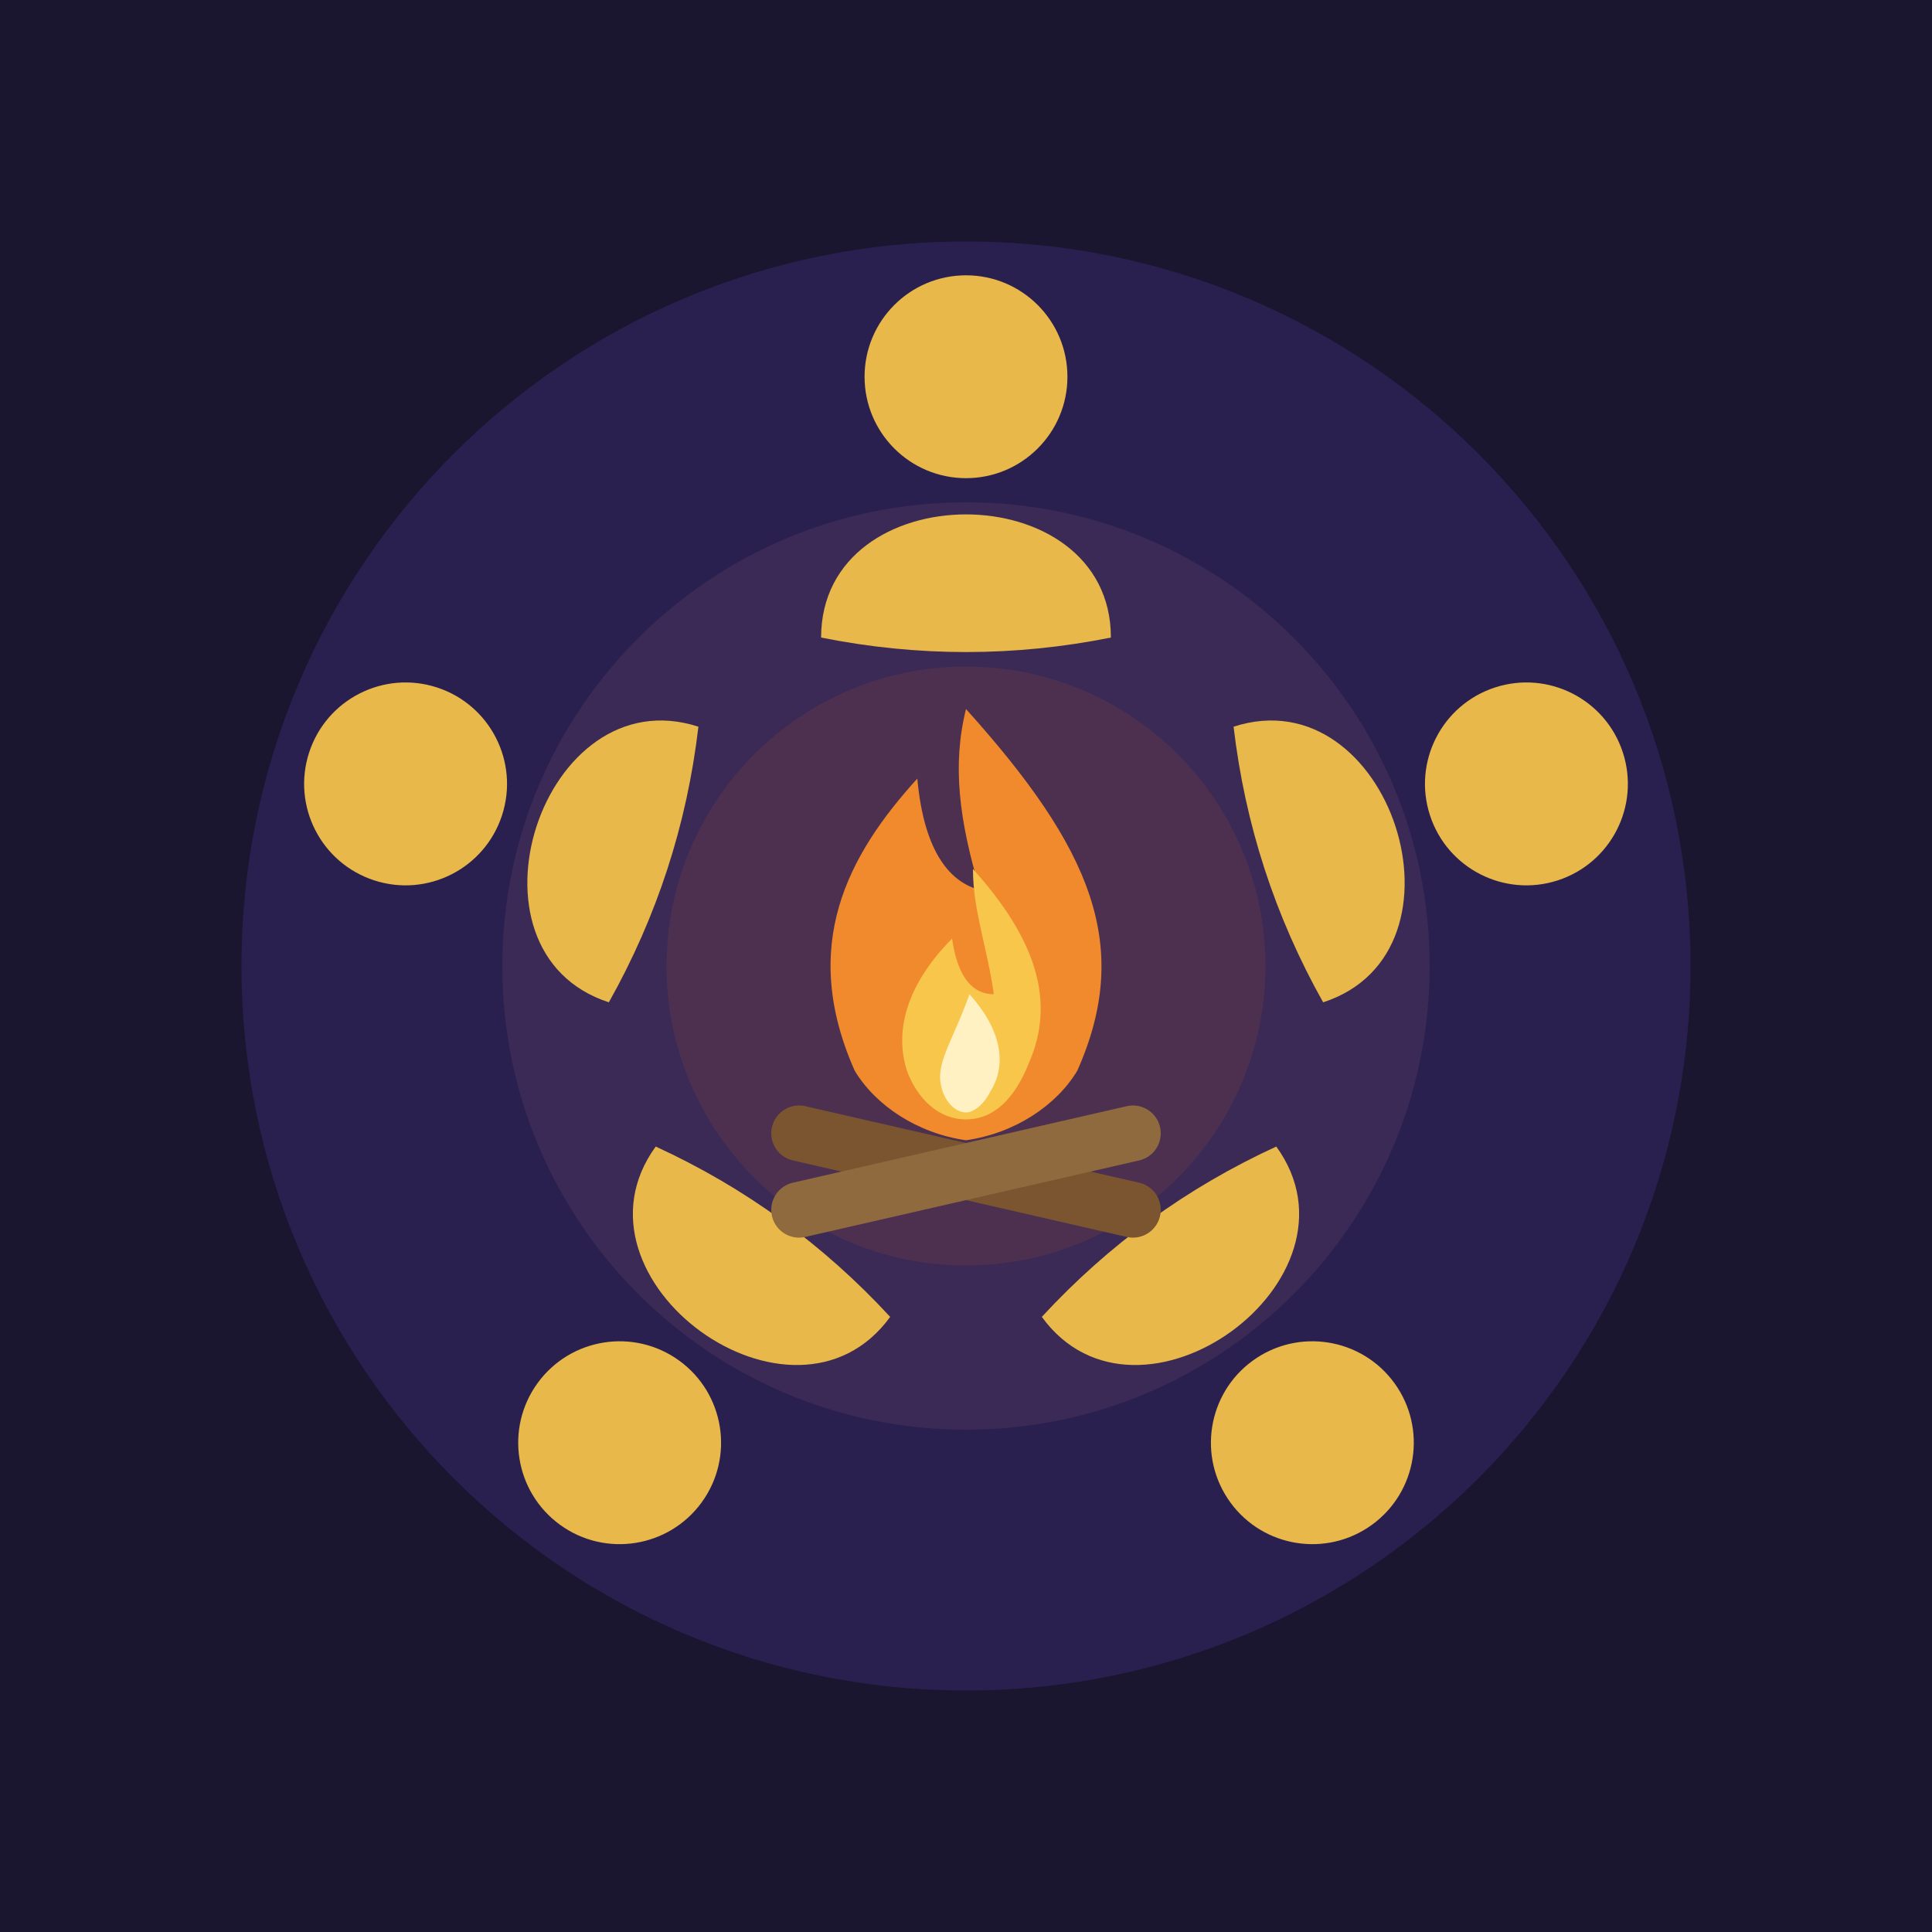
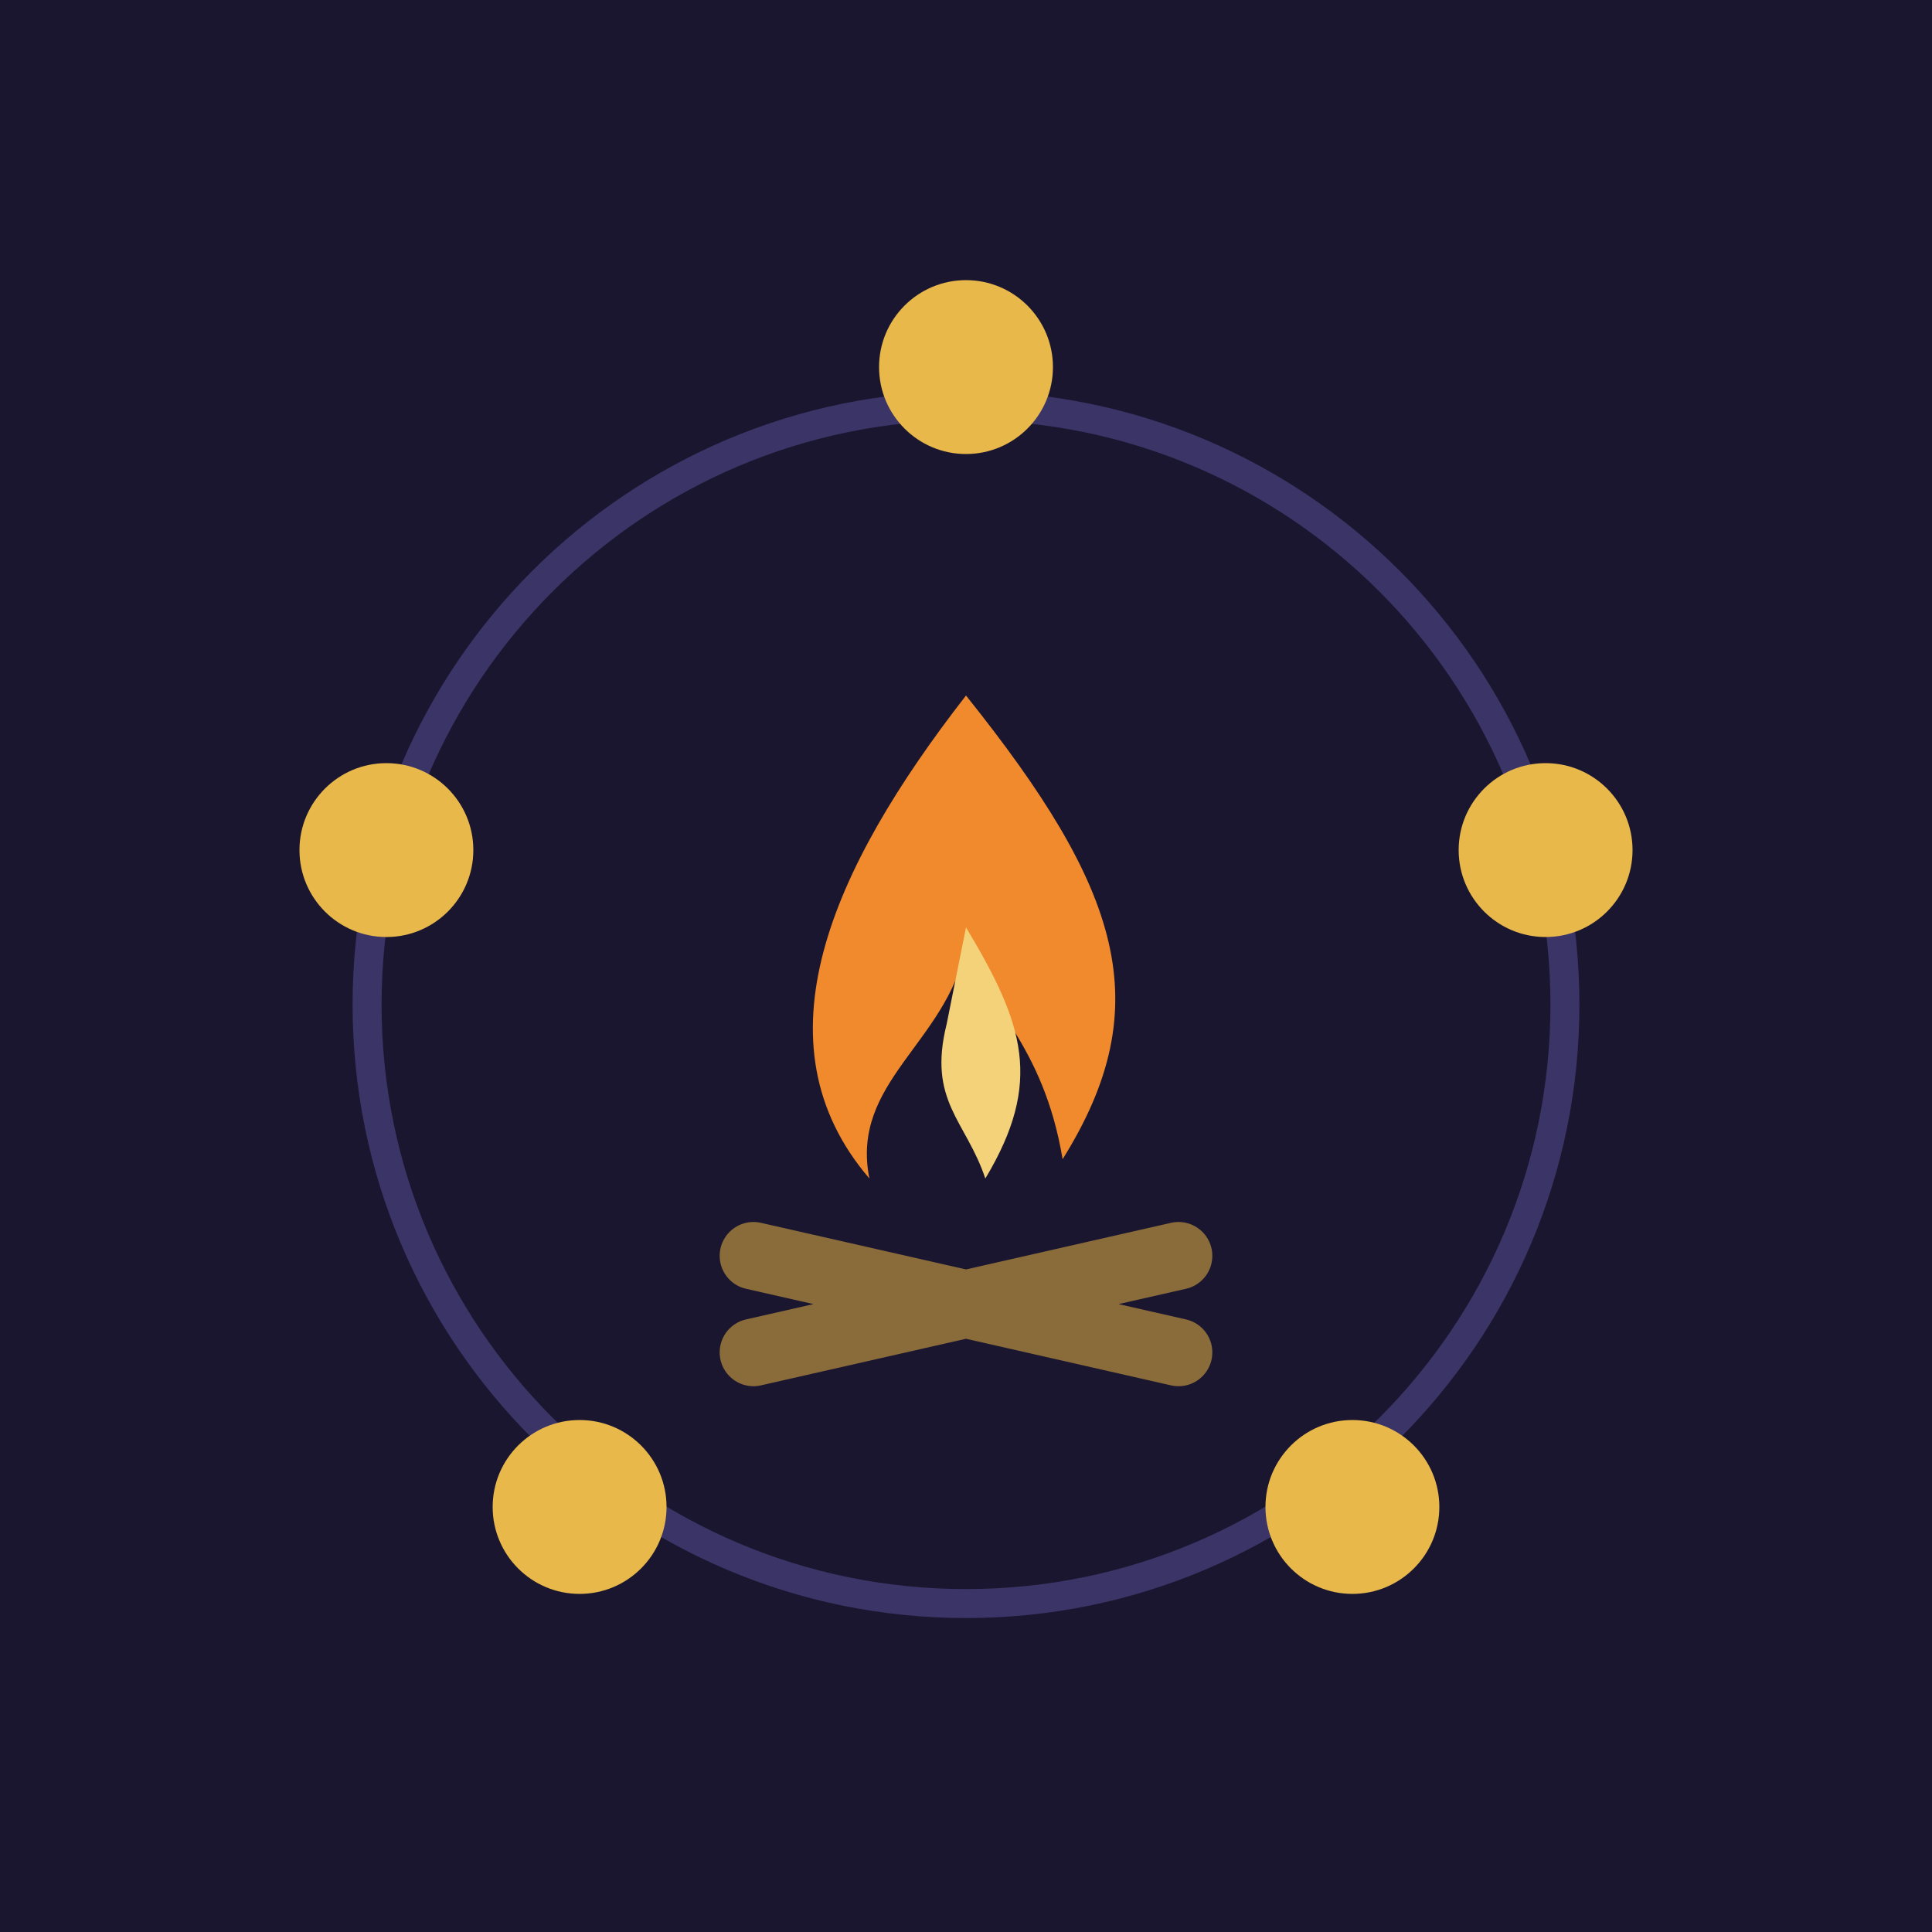
- <svg xmlns="http://www.w3.org/2000/svg" viewBox="0 0 400 400" width="400" height="400">
-   <rect width="400" height="400" fill="#1a1630" />
-   <circle cx="200" cy="200" r="150" fill="#2a2050" />
-   <circle cx="200" cy="200" r="96" fill="#3a2a55" />
-   <circle cx="200" cy="200" r="62" fill="#4d3050" />
+ <svg xmlns="http://www.w3.org/2000/svg" viewBox="0 0 200 200" width="400" height="400">
+   <rect width="200" height="200" fill="#1a1630" />
+   <circle cx="100" cy="104" r="62" fill="none" stroke="#3b3466" stroke-width="3" />
+   <path d="M100 72 C116 92 120 104 110 120 C108 108 102 104 100 98 C98 108 88 112 90 122 C78 108 86 90 100 72 Z" fill="#f08a2c" />
+   <path d="M100 96 C106 106 108 112 102 122 C100 116 96 114 98 106 Z" fill="#f3d27a" />
+   <path d="M78 130 L122 140 M122 130 L78 140" stroke="#8a6b3a" stroke-width="7" stroke-linecap="round" />
  <g fill="#e8b84a">
-     <g id="friend">
-       <circle cx="200" cy="78" r="21" />
-       <path d="M170 132 C170 98 230 98 230 132 Q200 138 170 132 Z" />
-     </g>
-     <use href="#friend" transform="rotate(72 200 200)" />
-     <use href="#friend" transform="rotate(144 200 200)" />
-     <use href="#friend" transform="rotate(216 200 200)" />
-     <use href="#friend" transform="rotate(288 200 200)" />
-   </g>
-   <g transform="translate(200 208) scale(0.72) translate(-200 -225)">
-     <g stroke-linecap="round" stroke-width="16">
-       <path d="M152 262 L248 284" stroke="#7a5530" />
-       <path d="M248 262 L152 284" stroke="#8f6a3e" />
-     </g>
-     <path d="M200 140 C236 180 248 208 232 244 C226 254 214 262 200 264 C186 262 174 254 168 244 C152 208 166 182 186 160 C188 182 196 190 204 192 C198 172 196 156 200 140 Z" fill="#f08a2c" />
-     <path d="M202 186 C220 206 226 224 218 242 C214 252 208 258 200 258 C192 258 186 252 183 244 C178 228 188 214 196 206 C198 220 204 222 208 222 C206 208 202 198 202 186 Z" fill="#f7c64a" />
-     <path d="M201 222 C210 232 212 242 207 250 C205 254 202 256 200 256 C197 256 194 253 193 249 C191 242 196 236 201 222 Z" fill="#fff1c2" />
+     <circle cx="100" cy="38" r="9" />
+     <circle cx="160" cy="88" r="9" />
+     <circle cx="140" cy="156" r="9" />
+     <circle cx="60" cy="156" r="9" />
+     <circle cx="40" cy="88" r="9" />
  </g>
</svg>
